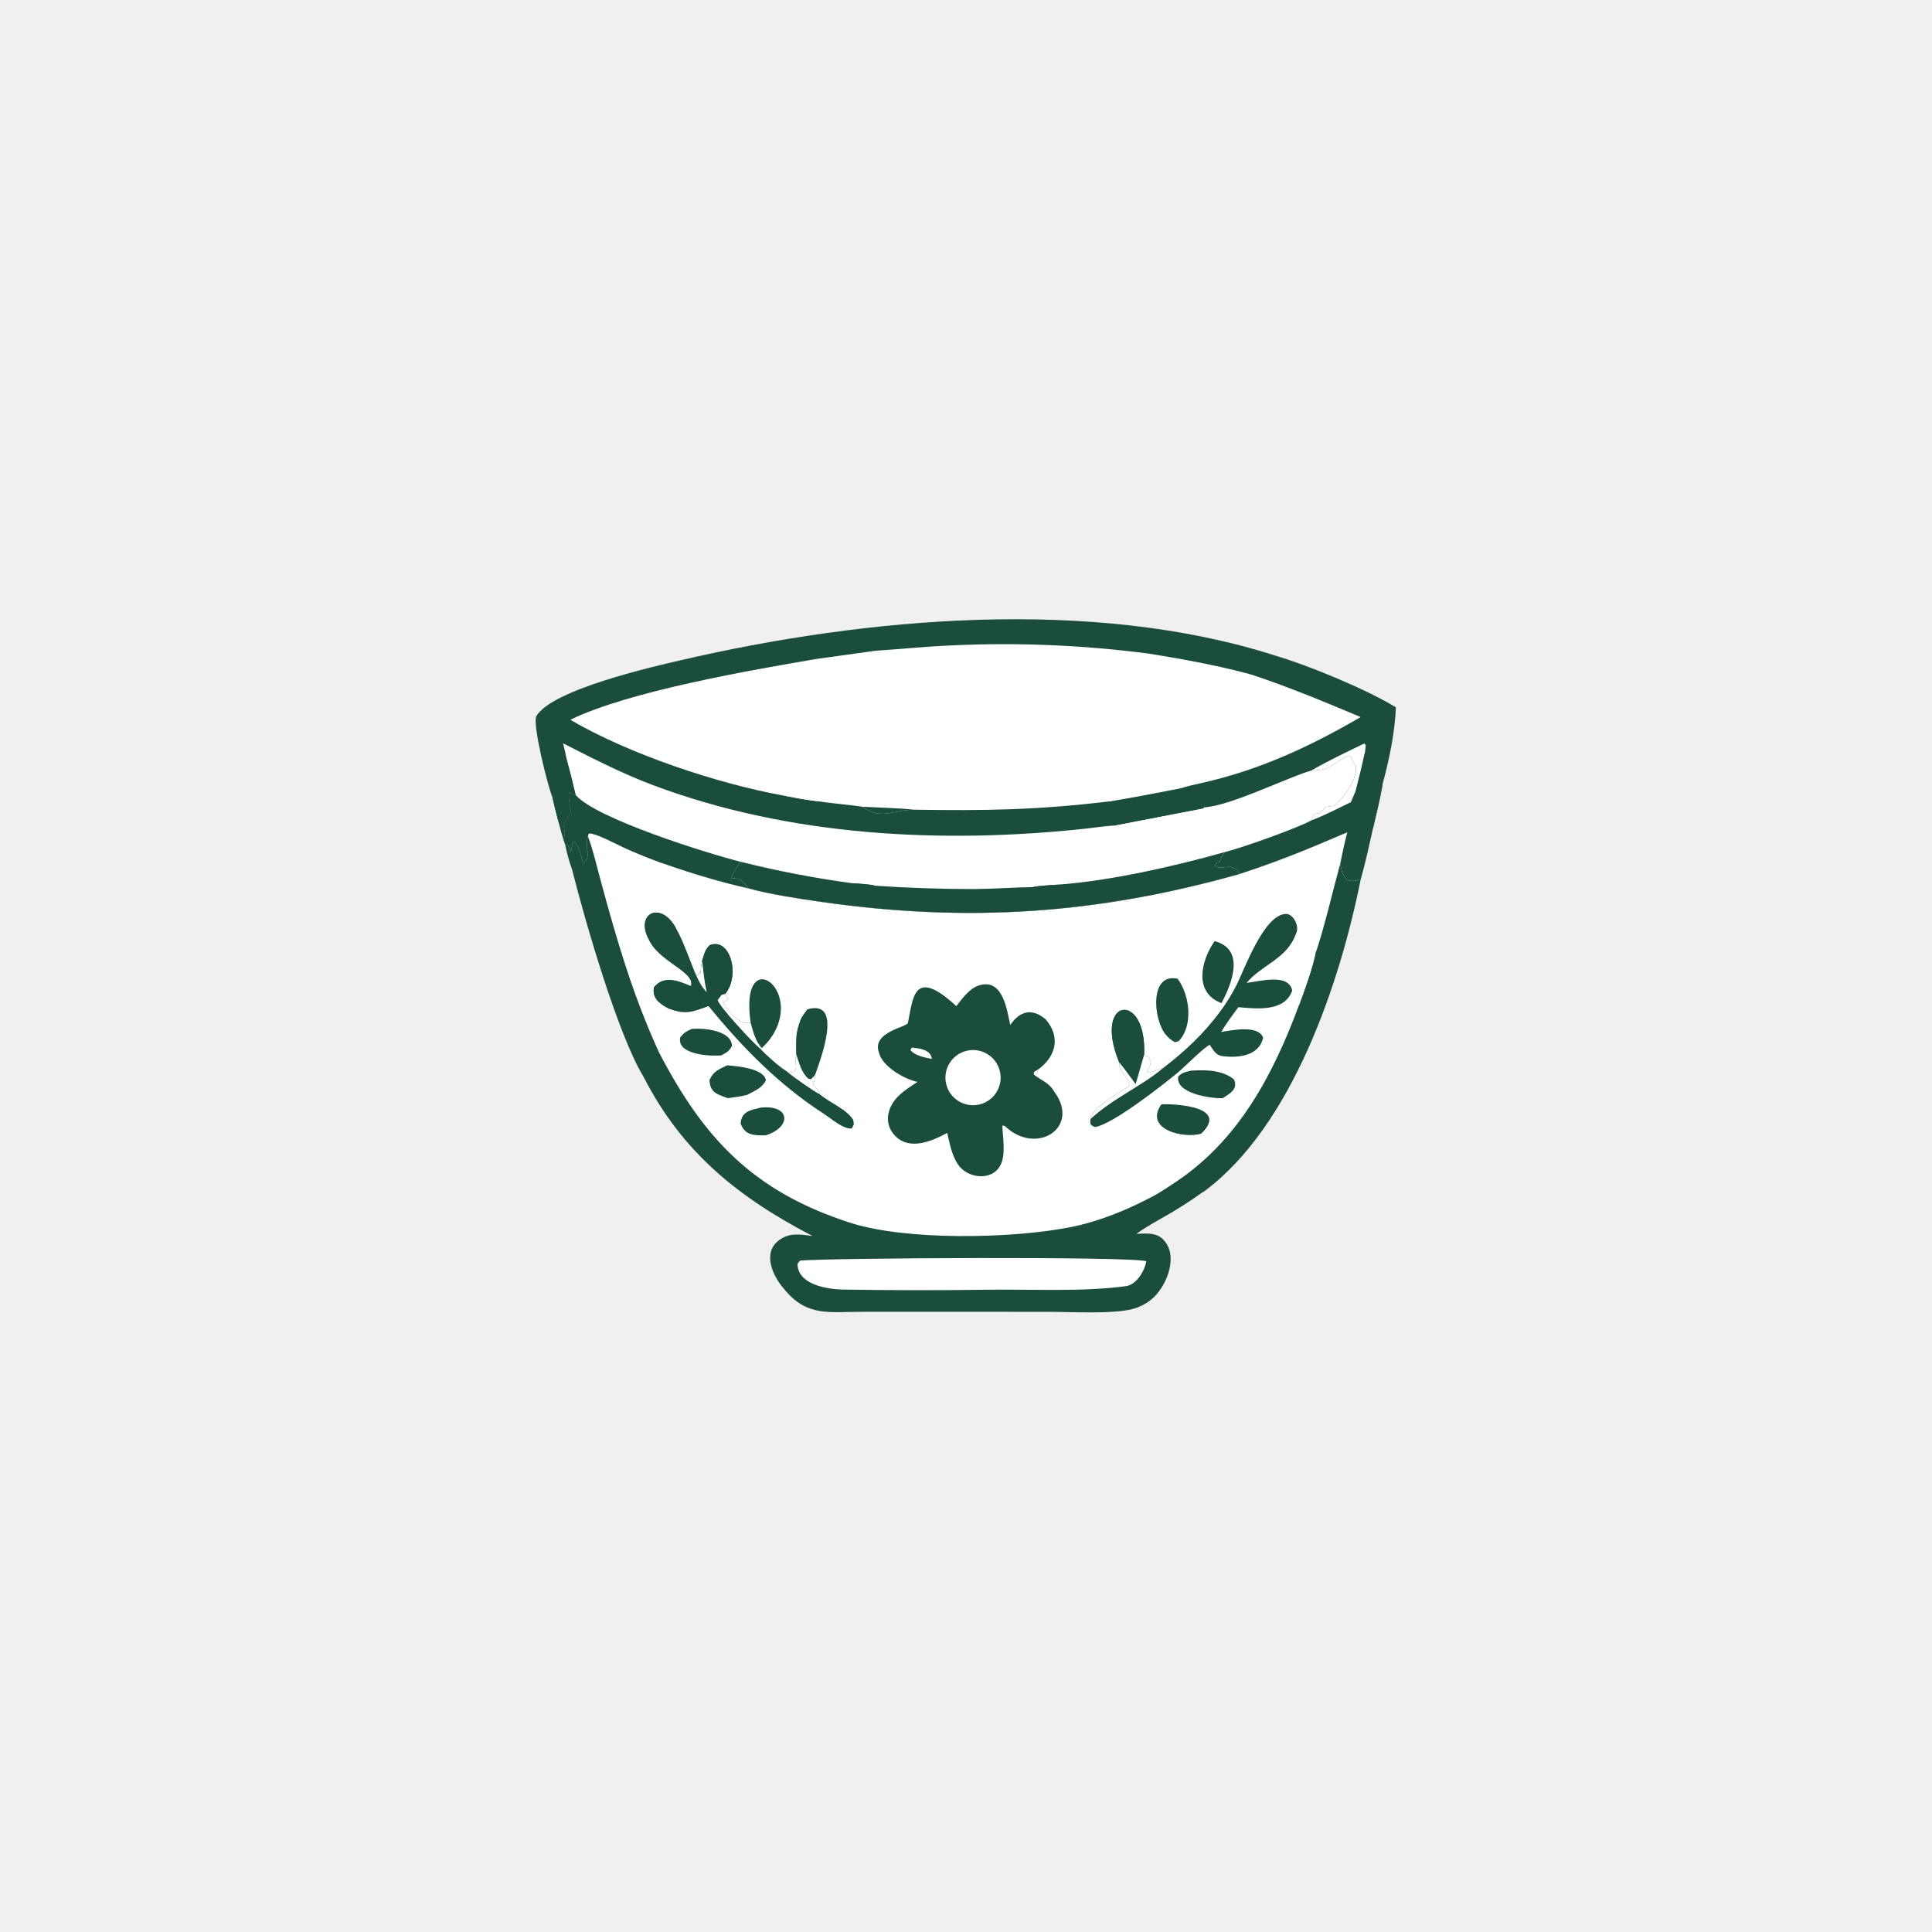
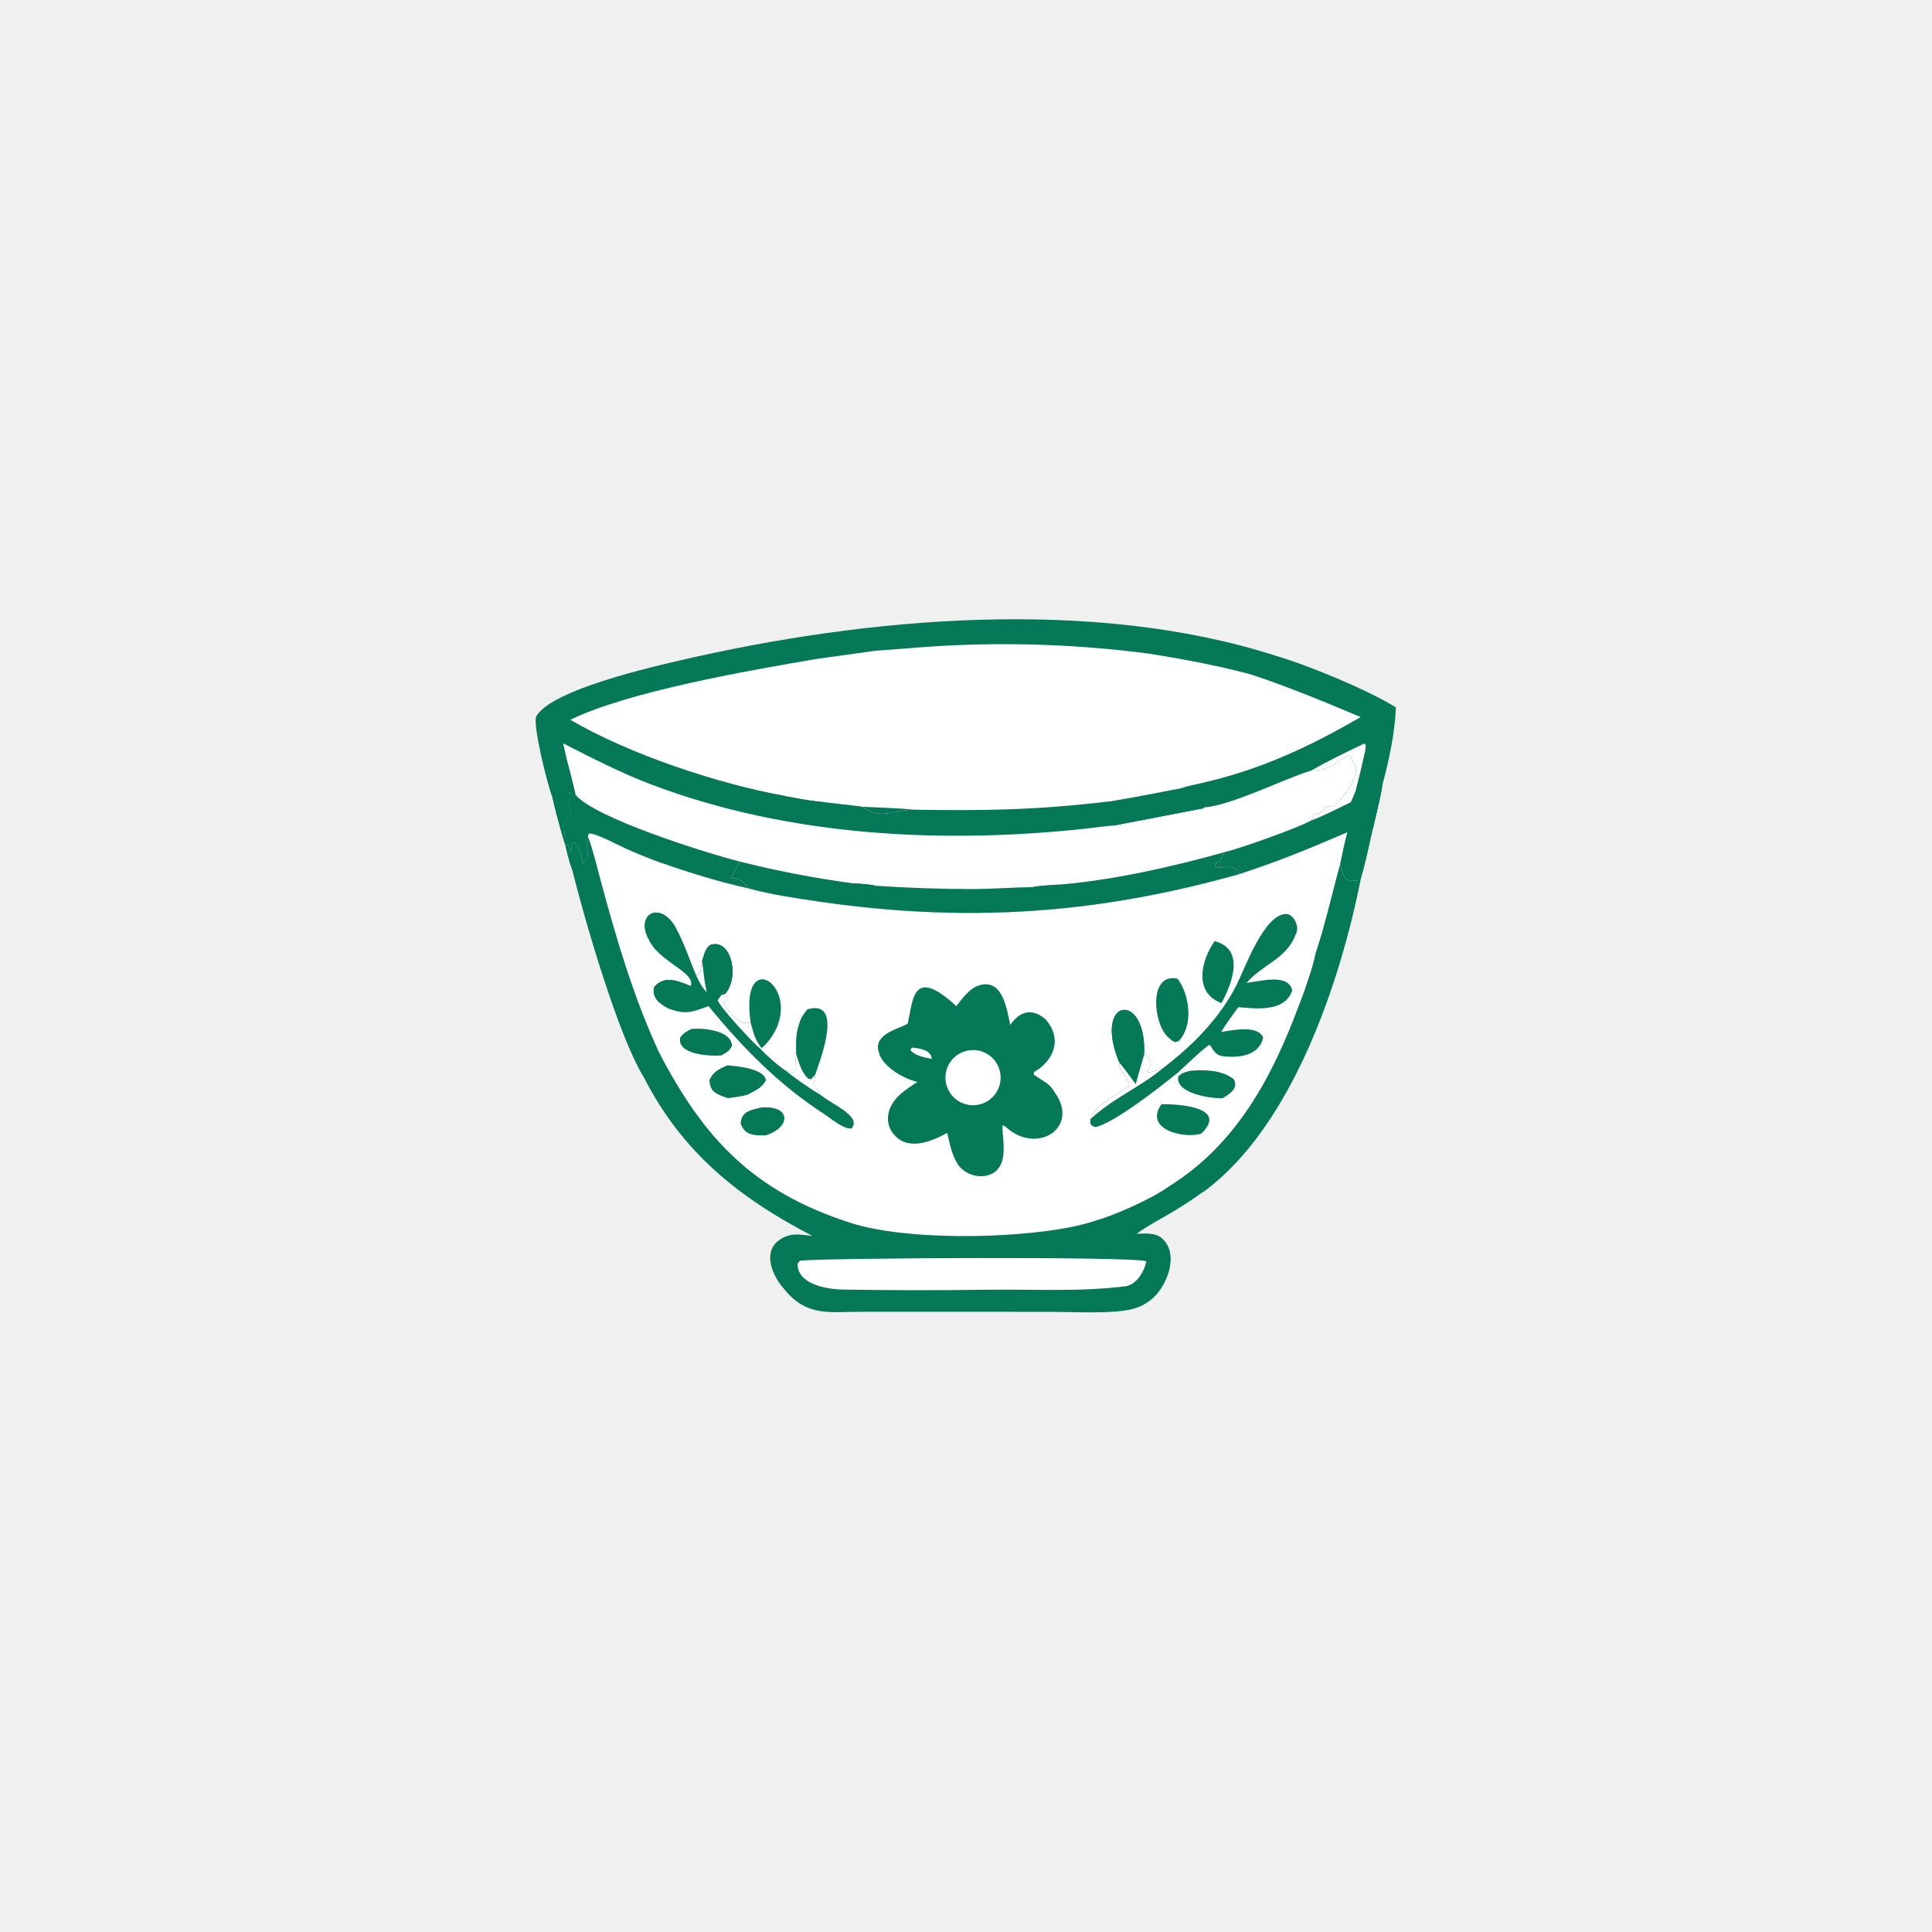
<svg xmlns="http://www.w3.org/2000/svg" width="624" height="624" viewBox="0 0 624 624" fill="none">
  <path d="M178.446 257.618C176.876 253.782 171.858 233.673 173.237 231.302C178.284 222.62 211.879 215.099 219.721 213.275C279.528 199.362 352.835 192.775 411.975 211.773C422.345 214.794 440.93 222.479 450.175 228.053L450.845 228.448C450.555 236.573 448.675 245.414 446.54 253.296C445.83 257.808 444.47 263.118 443.435 267.628C442.2 273.083 441.015 278.758 439.46 284.113C432.845 317.343 417.38 363.543 389.175 384.603C388.78 384.898 388.56 385.018 388.16 385.243C384.84 387.653 382.125 389.358 378.61 391.498C375.04 393.593 370.285 396.133 367.065 398.498C369.905 398.403 373.19 397.993 375.425 400.068C380.81 405.063 377.135 414.658 372.72 418.938C370.76 420.808 368.345 422.138 365.72 422.798C359.48 424.448 346.235 423.718 339.36 423.698L278.587 423.688C267.959 423.653 260.548 425.473 253.175 416.228C249.672 412.303 246.133 404.708 251.495 400.648C255.011 397.988 258.355 398.693 262.416 399.193C238.695 386.878 220.346 372.293 207.847 347.778C199.67 334.473 188.938 297.468 184.835 281.093C183.729 277.888 183.242 276.033 182.509 272.713L182.023 271.243C180.702 266.598 179.495 262.348 178.446 257.618Z" fill="white" />
-   <path d="M178.446 257.618C176.876 253.782 171.858 233.673 173.237 231.302C178.284 222.62 211.879 215.099 219.721 213.275C279.528 199.362 352.835 192.775 411.975 211.773C422.345 214.794 440.93 222.479 450.175 228.053L450.845 228.448C450.555 236.573 448.675 245.414 446.54 253.296C445.83 257.808 444.47 263.118 443.435 267.628C442.2 273.083 441.015 278.758 439.46 284.113L438.87 283.993L438.44 284.363C436.14 284.498 436.515 284.813 434.74 283.913C433.39 281.858 433.415 281.468 432.855 278.998C433.575 275.578 434.245 272.183 435.16 268.808C422.585 274.203 413.45 278.013 400.405 282.273C354.41 295.228 312.64 298.098 264.957 291.248C258.465 290.318 247.981 288.738 241.798 286.923C232.605 284.908 222.571 281.828 213.711 278.698C209.796 277.268 205.932 275.708 202.123 274.018C199.574 272.968 192.395 268.918 190.145 269.203L189.878 270.093C188.67 274.573 191.329 276.278 188.31 278.923C187.827 277.003 187.034 272.508 185.018 271.798C184.807 272.768 184.685 273.388 184.554 274.383L184.454 275.188L183.427 273.018L182.509 272.713L182.023 271.243C180.702 266.598 179.495 262.348 178.446 257.618Z" fill="#1B4D3E" />
+   <path d="M178.446 257.618C176.876 253.782 171.858 233.673 173.237 231.302C178.284 222.62 211.879 215.099 219.721 213.275C279.528 199.362 352.835 192.775 411.975 211.773C422.345 214.794 440.93 222.479 450.175 228.053L450.845 228.448C450.555 236.573 448.675 245.414 446.54 253.296C445.83 257.808 444.47 263.118 443.435 267.628C442.2 273.083 441.015 278.758 439.46 284.113L438.87 283.993L438.44 284.363C436.14 284.498 436.515 284.813 434.74 283.913C433.39 281.858 433.415 281.468 432.855 278.998C433.575 275.578 434.245 272.183 435.16 268.808C422.585 274.203 413.45 278.013 400.405 282.273C354.41 295.228 312.64 298.098 264.957 291.248C258.465 290.318 247.981 288.738 241.798 286.923C232.605 284.908 222.571 281.828 213.711 278.698C209.796 277.268 205.932 275.708 202.123 274.018C199.574 272.968 192.395 268.918 190.145 269.203L189.878 270.093C188.67 274.573 191.329 276.278 188.31 278.923C187.827 277.003 187.034 272.508 185.018 271.798C184.807 272.768 184.685 273.388 184.554 274.383L184.454 275.188L183.427 273.018L182.509 272.713L182.023 271.243C180.702 266.598 179.495 262.348 178.446 257.618Z" fill="#047857" />
  <path d="M183.051 245.378C182.687 243.504 182.344 241.921 181.865 240.074C191.226 244.851 200.832 249.784 210.685 253.499C254.8 270.128 304.31 272.658 350.81 267.618C353.725 267.303 357.335 266.718 360.205 266.638L388.74 261.133L388.815 260.773C397.41 260.333 415.855 251.049 423.58 248.855C430.255 248.941 430.86 245.848 435.84 244.013C437.435 245.65 436.12 245.385 437.88 247.284C438.67 251.445 433.99 257.663 430.94 260.253C427.24 260.808 428.755 260.208 426.06 262.848L425.08 262.568C424.04 263.088 424.175 263.528 423.58 264.948C419.44 267.338 400.725 273.988 395.555 275.213C394.79 276.428 394.375 276.953 393.945 278.353L392.77 278.708L392.46 279.703C394.56 281.333 398.19 278.008 400.405 282.273C354.41 295.228 312.64 298.098 264.957 291.248C258.465 290.318 247.981 288.738 241.798 286.923C232.605 284.908 222.571 281.828 213.711 278.698C209.796 277.268 205.932 275.708 202.123 274.018C199.574 272.968 192.395 268.918 190.145 269.203L189.878 270.093C188.67 274.573 191.329 276.278 188.31 278.923C187.827 277.003 187.034 272.508 185.018 271.798C184.807 272.768 184.685 273.388 184.554 274.383L184.454 275.188L183.427 273.018L182.509 272.713L182.023 271.243C183.254 266.558 180.26 267.913 184.167 262.888C184.666 260.648 183.293 259.103 183.802 255.734C184.484 256.125 185.175 256.448 185.902 256.743C185.028 252.937 184.077 249.147 183.051 245.378Z" fill="white" />
-   <path d="M341.725 285.723C358.455 284.528 379.53 279.753 395.555 275.213C394.79 276.428 394.375 276.953 393.945 278.353L392.77 278.708L392.46 279.703C394.56 281.333 398.19 278.008 400.405 282.273C354.41 295.228 312.64 298.098 264.957 291.248C258.465 290.318 247.981 288.738 241.798 286.923C240.198 284.753 238.825 283.588 236.07 283.588C237.694 279.898 238.183 280.458 239.057 278.293C251.062 281.313 263.23 283.653 275.501 285.293C277.053 285.383 281.313 285.623 282.574 286.063C293.195 286.783 303.835 287.148 314.48 287.153C320.93 287.103 327.36 286.593 333.61 286.523C335.18 286.088 339.85 285.863 341.725 285.723Z" fill="#1B4D3E" />
-   <path d="M333.61 286.523C335.18 286.088 339.85 285.863 341.725 285.723C344.82 287.363 346.065 285.728 349.155 286.168C350.08 286.298 349.665 287.318 351.09 287.918C347.66 289.148 333.62 290.523 330.985 287.688C332.02 287.578 332.805 287.518 333.755 287.078L333.61 286.523Z" fill="#1B4D3E" />
-   <path d="M275.501 285.293C277.053 285.383 281.313 285.623 282.574 286.063C283.952 287.263 286.477 287.468 288.379 287.828L288.395 288.633C285.866 290.618 272 288.378 269.919 286.273L270.46 285.803C272.639 285.913 273.409 285.898 275.501 285.293Z" fill="#1B4D3E" />
-   <path d="M182.023 271.243C183.254 266.558 180.26 267.913 184.167 262.888C184.666 260.648 183.293 259.103 183.802 255.734C184.484 256.125 185.175 256.448 185.902 256.743C192.399 264.368 228.412 275.623 239.057 278.293C238.183 280.458 237.694 279.898 236.07 283.588C238.825 283.588 240.198 284.753 241.798 286.923C232.605 284.908 222.571 281.828 213.711 278.698C209.796 277.268 205.932 275.708 202.123 274.018C199.574 272.968 192.395 268.918 190.145 269.203L189.878 270.093C188.67 274.573 191.329 276.278 188.31 278.923C187.827 277.003 187.034 272.508 185.018 271.798C184.807 272.768 184.685 273.388 184.554 274.383L184.454 275.188L183.427 273.018L182.509 272.713L182.023 271.243Z" fill="#1B4D3E" />
-   <path d="M202.123 274.018C204.344 274.023 209.337 273.443 210.481 274.068L210.771 274.568C211.745 276.213 212.901 277.373 213.711 278.698C209.796 277.268 205.932 275.708 202.123 274.018Z" fill="#1B4D3E" />
+   <path d="M341.725 285.723C358.455 284.528 379.53 279.753 395.555 275.213C394.79 276.428 394.375 276.953 393.945 278.353L392.77 278.708L392.46 279.703C394.56 281.333 398.19 278.008 400.405 282.273C354.41 295.228 312.64 298.098 264.957 291.248C258.465 290.318 247.981 288.738 241.798 286.923C240.198 284.753 238.825 283.588 236.07 283.588C237.694 279.898 238.183 280.458 239.057 278.293C251.062 281.313 263.23 283.653 275.501 285.293C277.053 285.383 281.313 285.623 282.574 286.063C293.195 286.783 303.835 287.148 314.48 287.153C320.93 287.103 327.36 286.593 333.61 286.523C335.18 286.088 339.85 285.863 341.725 285.723Z" fill="#047857" />
+   <path d="M333.61 286.523C335.18 286.088 339.85 285.863 341.725 285.723C344.82 287.363 346.065 285.728 349.155 286.168C350.08 286.298 349.665 287.318 351.09 287.918C347.66 289.148 333.62 290.523 330.985 287.688C332.02 287.578 332.805 287.518 333.755 287.078L333.61 286.523Z" fill="#047857" />
+   <path d="M275.501 285.293C277.053 285.383 281.313 285.623 282.574 286.063C283.952 287.263 286.477 287.468 288.379 287.828L288.395 288.633C285.866 290.618 272 288.378 269.919 286.273L270.46 285.803C272.639 285.913 273.409 285.898 275.501 285.293Z" fill="#047857" />
+   <path d="M182.023 271.243C183.254 266.558 180.26 267.913 184.167 262.888C184.666 260.648 183.293 259.103 183.802 255.734C184.484 256.125 185.175 256.448 185.902 256.743C192.399 264.368 228.412 275.623 239.057 278.293C238.183 280.458 237.694 279.898 236.07 283.588C238.825 283.588 240.198 284.753 241.798 286.923C232.605 284.908 222.571 281.828 213.711 278.698C209.796 277.268 205.932 275.708 202.123 274.018C199.574 272.968 192.395 268.918 190.145 269.203L189.878 270.093C188.67 274.573 191.329 276.278 188.31 278.923C187.827 277.003 187.034 272.508 185.018 271.798C184.807 272.768 184.685 273.388 184.554 274.383L184.454 275.188L183.427 273.018L182.509 272.713L182.023 271.243Z" fill="#047857" />
+   <path d="M202.123 274.018C204.344 274.023 209.337 273.443 210.481 274.068L210.771 274.568C211.745 276.213 212.901 277.373 213.711 278.698C209.796 277.268 205.932 275.708 202.123 274.018Z" fill="#047857" />
  <path d="M360.205 266.638L388.74 261.133C386.505 264.773 364.04 269.508 360.205 266.638Z" fill="white" />
  <path d="M423.58 248.855C428.05 246.18 435.805 242.449 440.63 240.141L441.135 240.675L440.85 243.021C439.965 247.145 438.98 251.247 437.895 255.324L436.315 259.083C432.6 260.878 427.335 263.608 423.58 264.948C424.175 263.528 424.04 263.088 425.08 262.568L426.06 262.848C428.755 260.208 427.24 260.808 430.94 260.253C433.99 257.663 438.67 251.445 437.88 247.284C436.12 245.385 437.435 245.65 435.84 244.013C430.86 245.848 430.255 248.941 423.58 248.855Z" fill="white" />
-   <path d="M178.446 257.618C179.757 258.063 179.444 258.158 180.362 259.693L181.352 259.778C182.32 256.783 179.744 251.859 178.44 248.802L179.658 248.399L181.027 249.167C182.531 248.888 180.08 247.927 183.051 245.378C184.077 249.147 185.028 252.937 185.902 256.743C185.175 256.448 184.484 256.125 183.802 255.734C183.293 259.103 184.666 260.648 184.167 262.888C180.26 267.913 183.254 266.558 182.023 271.243C180.702 266.598 179.495 262.348 178.446 257.618Z" fill="#1B4D3E" />
-   <path d="M440.85 243.021C442.41 247.1 442.81 248.19 443.345 252.439C441.55 253.371 439.685 254.513 437.895 255.324C438.98 251.247 439.965 247.145 440.85 243.021Z" fill="#1B4D3E" />
-   <path d="M444.335 256.643L445.595 253.574L446.54 253.296C445.83 257.808 444.47 263.118 443.435 267.628C440.565 265.203 441.9 258.723 444.335 256.643Z" fill="#1B4D3E" />
+   <path d="M178.446 257.618C179.757 258.063 179.444 258.158 180.362 259.693L181.352 259.778C182.32 256.783 179.744 251.859 178.44 248.802L179.658 248.399L181.027 249.167C182.531 248.888 180.08 247.927 183.051 245.378C184.077 249.147 185.028 252.937 185.902 256.743C185.175 256.448 184.484 256.125 183.802 255.734C183.293 259.103 184.666 260.648 184.167 262.888C180.26 267.913 183.254 266.558 182.023 271.243C180.702 266.598 179.495 262.348 178.446 257.618Z" fill="#047857" />
+   <path d="M440.85 243.021C442.41 247.1 442.81 248.19 443.345 252.439C441.55 253.371 439.685 254.513 437.895 255.324C438.98 251.247 439.965 247.145 440.85 243.021Z" fill="#047857" />
+   <path d="M444.335 256.643L445.595 253.574L446.54 253.296C445.83 257.808 444.47 263.118 443.435 267.628C440.565 265.203 441.9 258.723 444.335 256.643Z" fill="#047857" />
  <path d="M282.747 210.18C290.783 209.663 298.867 208.815 306.89 208.471C328.315 207.442 349.79 208.325 371.06 211.11C375.355 211.838 379.85 212.53 384.11 213.368C390.505 214.554 398.275 216.211 404.555 218C416.16 221.858 428.155 226.827 439.47 231.595C423.02 241.17 406.87 248.676 388.16 252.886C386.69 253.217 383.075 253.975 381.79 254.5C374.195 256.041 366.58 257.463 358.94 258.768L357.95 258.878C334.915 261.623 318.08 261.878 295.245 261.513C288.853 261.483 284.553 265.013 278.498 260.578C277.537 260.288 267.266 259.308 264.797 258.868C260.961 258.483 257.093 257.698 253.294 256.998C231.816 253.145 203.074 243.547 184.204 232.469C203.157 223.232 242.327 216.486 263.528 212.857L282.747 210.18Z" fill="white" />
  <path d="M253.294 256.998C257.527 255.91 264.233 251.861 264.797 258.868C260.961 258.483 257.093 257.698 253.294 256.998Z" fill="white" />
  <path d="M357.95 258.878C355.98 256.048 352.89 258.398 348.735 256.758L348.615 255.986C351.13 254.674 355.77 254.977 358.345 256.178C359.31 257.673 359.06 256.853 358.94 258.768L357.95 258.878Z" fill="white" />
-   <path d="M278.498 260.578C283.381 260.833 290.559 260.998 295.245 261.513C288.853 261.483 284.553 265.013 278.498 260.578Z" fill="#1B4D3E" />
-   <path d="M189.878 270.093C191.558 274.518 192.823 280.028 194.078 284.673C199.25 303.803 204.522 321.773 212.823 339.843C227.317 367.778 243.309 384.758 274.36 394.858C292.453 400.748 326.485 400.083 345.37 396.423C354.705 394.613 363.485 391.023 371.855 386.658C372.255 386.448 372.65 386.238 373.045 386.018C375.405 384.678 377.59 383.193 379.85 381.698C400.265 368.038 411.305 346.823 419.57 324.588C421.475 319.438 423.79 313.118 424.9 307.778C427.17 301.838 430.915 286.003 432.855 278.998C433.415 281.468 433.39 281.858 434.74 283.913C436.515 284.813 436.14 284.498 438.44 284.363L438.87 283.993L439.46 284.113C432.845 317.343 417.38 363.543 389.175 384.603C388.78 384.898 388.56 385.018 388.16 385.243C384.84 387.653 382.125 389.358 378.61 391.498C375.04 393.593 370.285 396.133 367.065 398.498C369.905 398.403 373.19 397.993 375.425 400.068C380.81 405.063 377.135 414.658 372.72 418.938C370.76 420.808 368.345 422.138 365.72 422.798C359.48 424.448 346.235 423.718 339.36 423.698L278.587 423.688C267.959 423.653 260.548 425.473 253.175 416.228C249.672 412.303 246.133 404.708 251.495 400.648C255.011 397.988 258.355 398.693 262.416 399.193C238.695 386.878 220.346 372.293 207.847 347.778C199.67 334.473 188.938 297.468 184.835 281.093C183.729 277.888 183.242 276.033 182.509 272.713L183.427 273.018L184.454 275.188L184.554 274.383C184.685 273.388 184.807 272.768 185.018 271.798C187.034 272.508 187.827 277.003 188.31 278.923C191.329 276.278 188.67 274.573 189.878 270.093Z" fill="#1B4D3E" />
+   <path d="M278.498 260.578C283.381 260.833 290.559 260.998 295.245 261.513C288.853 261.483 284.553 265.013 278.498 260.578Z" fill="#047857" />
+   <path d="M189.878 270.093C191.558 274.518 192.823 280.028 194.078 284.673C199.25 303.803 204.522 321.773 212.823 339.843C227.317 367.778 243.309 384.758 274.36 394.858C292.453 400.748 326.485 400.083 345.37 396.423C354.705 394.613 363.485 391.023 371.855 386.658C372.255 386.448 372.65 386.238 373.045 386.018C375.405 384.678 377.59 383.193 379.85 381.698C400.265 368.038 411.305 346.823 419.57 324.588C421.475 319.438 423.79 313.118 424.9 307.778C427.17 301.838 430.915 286.003 432.855 278.998C433.415 281.468 433.39 281.858 434.74 283.913C436.515 284.813 436.14 284.498 438.44 284.363L438.87 283.993L439.46 284.113C432.845 317.343 417.38 363.543 389.175 384.603C388.78 384.898 388.56 385.018 388.16 385.243C384.84 387.653 382.125 389.358 378.61 391.498C375.04 393.593 370.285 396.133 367.065 398.498C369.905 398.403 373.19 397.993 375.425 400.068C380.81 405.063 377.135 414.658 372.72 418.938C370.76 420.808 368.345 422.138 365.72 422.798C359.48 424.448 346.235 423.718 339.36 423.698L278.587 423.688C267.959 423.653 260.548 425.473 253.175 416.228C249.672 412.303 246.133 404.708 251.495 400.648C255.011 397.988 258.355 398.693 262.416 399.193C238.695 386.878 220.346 372.293 207.847 347.778C199.67 334.473 188.938 297.468 184.835 281.093C183.729 277.888 183.242 276.033 182.509 272.713L183.427 273.018L184.454 275.188L184.554 274.383C184.685 273.388 184.807 272.768 185.018 271.798C187.034 272.508 187.827 277.003 188.31 278.923C191.329 276.278 188.67 274.573 189.878 270.093Z" fill="#047857" />
  <path d="M258.423 407.153C267.563 406.283 365.135 405.738 370.235 407.353C369.675 410.533 367.045 414.978 363.58 415.423C348.865 417.318 333.54 416.348 318.665 416.558C303.125 416.773 287.45 416.763 271.913 416.498C267.734 416.373 258.311 415.178 257.628 408.898C257.515 407.863 257.742 408.023 258.423 407.153Z" fill="white" />
-   <path d="M194.566 296.938C194.823 297.338 194.623 297.138 195.322 297.318L196.003 297.068C196.838 298.583 197.615 303.383 196.772 304.938C193.616 303.073 192.567 301.853 192.923 298.243C193.987 297.813 193.821 297.813 194.566 296.938Z" fill="#1B4D3E" />
+   <path d="M194.566 296.938C194.823 297.338 194.623 297.138 195.322 297.318L196.003 297.068C196.838 298.583 197.615 303.383 196.772 304.938C193.616 303.073 192.567 301.853 192.923 298.243C193.987 297.813 193.821 297.813 194.566 296.938Z" fill="#047857" />
  <path d="M424.9 307.778C423.79 313.118 421.475 319.438 419.57 324.588L418.98 323.368C420.38 319.263 419.61 312.503 421.44 310.418C422.375 310.818 421.88 310.683 422.92 310.813C423.69 309.253 423.685 309.088 424.9 307.778Z" fill="white" />
-   <path d="M308.875 324.963C310.815 322.468 313.13 319.208 316.235 318.253C323.925 315.893 325.23 326.143 326.275 331.038C326.51 330.718 326.755 330.408 327 330.098C330.21 326.093 333.985 326.003 337.77 329.268C342.435 334.748 341.235 340.753 335.765 345.093L333.91 346.298L333.92 347.078C336.495 349.078 338.83 349.643 340.53 352.638C349.105 364.183 334.705 373.468 324.505 363.658L323.735 363.523C323.85 367.338 324.95 372.888 323.105 376.378C320.295 381.683 312.21 380.578 309.295 375.928C307.295 372.738 306.78 369.448 305.93 365.908C300.655 368.798 292.87 372.038 288.303 365.888C286.957 364.083 286.471 361.773 286.972 359.578C288.062 354.593 292.428 352.018 296.322 349.433C291.868 348.483 284.854 344.358 283.868 339.903C281.518 333.278 292.943 331.763 293.238 330.388C294.921 322.538 294.912 312.068 308.875 324.963Z" fill="#1B4D3E" />
+   <path d="M308.875 324.963C310.815 322.468 313.13 319.208 316.235 318.253C323.925 315.893 325.23 326.143 326.275 331.038C326.51 330.718 326.755 330.408 327 330.098C330.21 326.093 333.985 326.003 337.77 329.268C342.435 334.748 341.235 340.753 335.765 345.093L333.91 346.298L333.92 347.078C336.495 349.078 338.83 349.643 340.53 352.638C349.105 364.183 334.705 373.468 324.505 363.658L323.735 363.523C323.85 367.338 324.95 372.888 323.105 376.378C320.295 381.683 312.21 380.578 309.295 375.928C307.295 372.738 306.78 369.448 305.93 365.908C300.655 368.798 292.87 372.038 288.303 365.888C286.957 364.083 286.471 361.773 286.972 359.578C288.062 354.593 292.428 352.018 296.322 349.433C291.868 348.483 284.854 344.358 283.868 339.903C281.518 333.278 292.943 331.763 293.238 330.388C294.921 322.538 294.912 312.068 308.875 324.963Z" fill="#047857" />
  <path d="M311.93 339.458C316.715 338.153 321.64 341.003 322.895 345.803C324.15 350.598 321.25 355.493 316.44 356.698C311.7 357.888 306.885 355.038 305.65 350.308C304.415 345.583 307.215 340.738 311.93 339.458Z" fill="white" />
-   <path d="M329.88 337.003L331.975 335.943L332.735 336.208C332.325 338.258 331.395 338.808 329.755 339.928C327.68 340.853 328.67 340.828 326.73 340.393L327.12 340.853L326.425 340.698C327.045 339.283 328.665 338.078 329.88 337.003Z" fill="#1B4D3E" />
+   <path d="M329.88 337.003L331.975 335.943L332.735 336.208C332.325 338.258 331.395 338.808 329.755 339.928C327.68 340.853 328.67 340.828 326.73 340.393L327.12 340.853L326.425 340.698C327.045 339.283 328.665 338.078 329.88 337.003Z" fill="#047857" />
  <path d="M294.503 338.348C297.07 338.613 300.655 339.008 300.955 342.008C298.646 341.538 295.563 341.018 294.043 339.138L294.503 338.348Z" fill="white" />
-   <path d="M326.575 356.143C330.065 356.058 332.84 356.968 334.835 359.908C331.455 359.838 329.08 358.268 326.575 356.143Z" fill="#1B4D3E" />
-   <path d="M302.385 356.503L303.335 356.788C302.65 358.858 299.876 359.968 297.882 361.003L296.778 360.908L296.764 360.258C298.152 358.853 300.62 357.553 302.385 356.503Z" fill="#1B4D3E" />
-   <path d="M317.72 325.928L318.415 326.458C319.225 328.573 319.135 329.588 319.265 331.898C317.755 330.093 318.065 328.633 317.72 325.928Z" fill="#1B4D3E" />
-   <path d="M375.71 344.923C382.69 339.583 388.925 333.748 394.135 326.633C396.13 323.943 397.89 321.088 399.4 318.103C401.965 313.023 408.195 295.408 415.305 295.178C417.78 295.098 419.84 299.378 418.595 301.503C415.715 309.738 407.715 311.413 402.62 317.458C406.945 316.943 416.18 314.268 417.365 319.918C414.95 326.943 405.69 325.793 399.97 325.298C397.845 328.133 396.275 330.318 394.4 333.308C397.9 332.723 406.51 330.963 407.965 335.183C406.675 341.033 399.965 341.768 394.915 341.123C392.625 340.833 391.97 339.238 390.71 337.438C388.47 338.618 382.545 344.673 380.285 346.533C375.545 350.433 359.085 363.363 353.625 364.008C352.215 363.398 351.975 363.168 352.23 361.423C352.83 357.693 361.415 352.883 364.7 350.783C365.185 348.673 361.26 346.048 361.475 343.108C352.79 321.998 370.555 319.938 369.515 340.693C371.4 341.743 370.72 341.023 371.69 342.888C371.445 344.638 371.35 344.608 370.385 346.013L370.87 346.448C373.28 346.013 373.74 345.368 375.71 344.923Z" fill="#1B4D3E" />
-   <path d="M361.475 343.108C352.79 321.998 370.555 319.938 369.515 340.693L366.8 350.158C365.08 347.828 363.305 345.333 361.475 343.108Z" fill="#1B4D3E" />
+   <path d="M326.575 356.143C330.065 356.058 332.84 356.968 334.835 359.908C331.455 359.838 329.08 358.268 326.575 356.143Z" fill="#047857" />
+   <path d="M302.385 356.503L303.335 356.788C302.65 358.858 299.876 359.968 297.882 361.003L296.778 360.908L296.764 360.258C298.152 358.853 300.62 357.553 302.385 356.503Z" fill="#047857" />
+   <path d="M317.72 325.928L318.415 326.458C319.225 328.573 319.135 329.588 319.265 331.898C317.755 330.093 318.065 328.633 317.72 325.928Z" fill="#047857" />
+   <path d="M375.71 344.923C382.69 339.583 388.925 333.748 394.135 326.633C396.13 323.943 397.89 321.088 399.4 318.103C401.965 313.023 408.195 295.408 415.305 295.178C417.78 295.098 419.84 299.378 418.595 301.503C415.715 309.738 407.715 311.413 402.62 317.458C406.945 316.943 416.18 314.268 417.365 319.918C414.95 326.943 405.69 325.793 399.97 325.298C397.845 328.133 396.275 330.318 394.4 333.308C397.9 332.723 406.51 330.963 407.965 335.183C406.675 341.033 399.965 341.768 394.915 341.123C392.625 340.833 391.97 339.238 390.71 337.438C388.47 338.618 382.545 344.673 380.285 346.533C375.545 350.433 359.085 363.363 353.625 364.008C352.215 363.398 351.975 363.168 352.23 361.423C352.83 357.693 361.415 352.883 364.7 350.783C365.185 348.673 361.26 346.048 361.475 343.108C352.79 321.998 370.555 319.938 369.515 340.693C371.4 341.743 370.72 341.023 371.69 342.888C371.445 344.638 371.35 344.608 370.385 346.013L370.87 346.448C373.28 346.013 373.74 345.368 375.71 344.923Z" fill="#047857" />
+   <path d="M361.475 343.108C352.79 321.998 370.555 319.938 369.515 340.693L366.8 350.158C365.08 347.828 363.305 345.333 361.475 343.108Z" fill="#047857" />
  <path d="M366.8 350.158L369.515 340.693C371.4 341.743 370.72 341.023 371.69 342.888C371.445 344.638 371.35 344.608 370.385 346.013L370.87 346.448C373.28 346.013 373.74 345.368 375.71 344.923C368.575 350.938 359.35 354.783 352.23 361.423C352.83 357.693 361.415 352.883 364.7 350.783C365.185 348.673 361.26 346.048 361.475 343.108C363.305 345.333 365.08 347.828 366.8 350.158Z" fill="white" />
-   <path d="M209.378 303.093C205.171 294.768 213.77 290.858 218.461 300.083C220.565 303.568 223.104 311.013 224.916 315.188L226.287 313.973C226.411 312.518 226.513 311.773 226.77 310.378C227.44 308.223 227.635 306.853 229.187 305.288C235.782 302.623 239.192 314.843 234.266 320.988L235.176 322.863L234.873 323.098L234.891 322.863C233.973 323.623 234.459 323.383 233.483 323.673C235.422 326.868 236.682 328.428 239.978 330.288C240.798 330.308 241.64 330.353 242.455 330.298C243.321 333.368 243.908 335.998 246.022 338.503L245.341 338.523C247.352 340.638 251.323 344.273 253.77 345.808C255.71 346.438 254.897 346.558 256.543 346.153L257.126 345.093C256.994 343.668 256.906 342.813 257.039 341.373L257.136 340.398C258.125 343.248 258.862 346.478 261.114 348.398L261.956 348.543L263.292 347.088C263.16 348.448 263.134 348.953 262.548 350.183L262.916 350.598C263.843 351.663 264.388 352.103 264.775 353.458C268.425 356.403 273.456 358.263 275.584 361.733C275.807 363.638 275.96 362.758 275.093 364.483C272.449 364.798 268.267 361.153 266.071 359.733C251.53 350.333 239.751 338.298 228.856 324.953C223.573 326.868 221.396 327.828 215.994 325.758C213.103 324.198 210.571 322.443 211.223 318.913C214.421 314.833 219.1 316.838 223.106 318.493C224.695 313.808 212.474 310.678 209.378 303.093Z" fill="#1B4D3E" />
-   <path d="M226.77 310.378C227.44 308.223 227.635 306.853 229.187 305.288C235.782 302.623 239.192 314.843 234.266 320.988L233.028 321.358C230.393 321.218 230.722 322.763 228.598 322.208L228.267 320.493C226.487 318.523 226.086 317.533 224.916 315.188L226.287 313.973C226.411 312.518 226.513 311.773 226.77 310.378Z" fill="#1B4D3E" />
+   <path d="M209.378 303.093C205.171 294.768 213.77 290.858 218.461 300.083C220.565 303.568 223.104 311.013 224.916 315.188L226.287 313.973C226.411 312.518 226.513 311.773 226.77 310.378C227.44 308.223 227.635 306.853 229.187 305.288C235.782 302.623 239.192 314.843 234.266 320.988L235.176 322.863L234.873 323.098L234.891 322.863C233.973 323.623 234.459 323.383 233.483 323.673C235.422 326.868 236.682 328.428 239.978 330.288C240.798 330.308 241.64 330.353 242.455 330.298C243.321 333.368 243.908 335.998 246.022 338.503L245.341 338.523C247.352 340.638 251.323 344.273 253.77 345.808C255.71 346.438 254.897 346.558 256.543 346.153L257.126 345.093C256.994 343.668 256.906 342.813 257.039 341.373L257.136 340.398C258.125 343.248 258.862 346.478 261.114 348.398L261.956 348.543L263.292 347.088C263.16 348.448 263.134 348.953 262.548 350.183L262.916 350.598C263.843 351.663 264.388 352.103 264.775 353.458C268.425 356.403 273.456 358.263 275.584 361.733C275.807 363.638 275.96 362.758 275.093 364.483C272.449 364.798 268.267 361.153 266.071 359.733C251.53 350.333 239.751 338.298 228.856 324.953C223.573 326.868 221.396 327.828 215.994 325.758C213.103 324.198 210.571 322.443 211.223 318.913C214.421 314.833 219.1 316.838 223.106 318.493C224.695 313.808 212.474 310.678 209.378 303.093Z" fill="#047857" />
+   <path d="M226.77 310.378C227.44 308.223 227.635 306.853 229.187 305.288C235.782 302.623 239.192 314.843 234.266 320.988L233.028 321.358C230.393 321.218 230.722 322.763 228.598 322.208L228.267 320.493C226.487 318.523 226.086 317.533 224.916 315.188L226.287 313.973C226.411 312.518 226.513 311.773 226.77 310.378Z" fill="#047857" />
  <path d="M224.916 315.188L226.287 313.973C226.411 312.518 226.513 311.773 226.77 310.378C227.174 313.738 227.521 317.203 228.267 320.493C226.487 318.523 226.086 317.533 224.916 315.188Z" fill="white" />
-   <path d="M209.378 303.093C205.171 294.768 213.77 290.858 218.461 300.083C218.263 303.283 219.801 307.448 221.456 310.153C221.304 311.318 221.587 310.993 220.934 311.503C216.542 310.928 212.21 303.723 209.378 303.093Z" fill="#1B4D3E" />
-   <path d="M215.994 325.758C213.103 324.198 210.571 322.443 211.223 318.913C214.421 314.833 219.1 316.838 223.106 318.493C225.024 319.508 224.978 319.413 226.289 321.103C226.435 322.848 226.619 322.028 225.515 323.593C220.538 326.308 220.421 324.948 215.994 325.758Z" fill="#1B4D3E" />
+   <path d="M209.378 303.093C205.171 294.768 213.77 290.858 218.461 300.083C218.263 303.283 219.801 307.448 221.456 310.153C221.304 311.318 221.587 310.993 220.934 311.503C216.542 310.928 212.21 303.723 209.378 303.093Z" fill="#047857" />
+   <path d="M215.994 325.758C213.103 324.198 210.571 322.443 211.223 318.913C214.421 314.833 219.1 316.838 223.106 318.493C225.024 319.508 224.978 319.413 226.289 321.103C226.435 322.848 226.619 322.028 225.515 323.593C220.538 326.308 220.421 324.948 215.994 325.758Z" fill="#047857" />
  <path d="M233.028 321.358L234.266 320.988L235.176 322.863L234.873 323.098L234.891 322.863C233.973 323.623 234.459 323.383 233.483 323.673C235.422 326.868 236.682 328.428 239.978 330.288C240.798 330.308 241.64 330.353 242.455 330.298C243.321 333.368 243.908 335.998 246.022 338.503L245.341 338.523C243.354 336.983 232.398 325.203 231.782 323.018L233.028 321.358Z" fill="white" />
  <path d="M257.136 340.398C258.125 343.248 258.862 346.478 261.114 348.398L261.956 348.543L263.292 347.088C263.16 348.448 263.134 348.953 262.548 350.183L262.916 350.598C263.843 351.663 264.388 352.103 264.775 353.458C261.927 351.913 256.258 347.843 253.77 345.808C255.71 346.438 254.897 346.558 256.543 346.153L257.126 345.093C256.994 343.668 256.906 342.813 257.039 341.373L257.136 340.398Z" fill="white" />
-   <path d="M260.817 325.988C272.702 322.538 264.737 342.898 263.292 347.088L261.956 348.543L261.114 348.398C258.862 346.478 258.125 343.248 257.136 340.398C257.129 336.198 256.881 333.573 258.494 329.628C259.11 328.118 259.851 327.323 260.817 325.988Z" fill="#1B4D3E" />
-   <path d="M260.817 325.988C264.084 327.623 268.003 330.118 265.641 334.478C264.714 333.698 264.158 333.163 263.304 332.303L262.845 332.333C261.222 336.088 264.421 339.983 261.675 346.133L261.438 346.208C261.427 344.568 261.37 344.448 261.796 342.798C259.191 340.783 260.262 343.563 258.425 340.928C258.352 338.248 258.758 331.348 258.494 329.628C259.11 328.118 259.851 327.323 260.817 325.988Z" fill="#1B4D3E" />
-   <path d="M242.455 330.298C239.015 306.778 256.555 316.968 251.192 331.103C250.085 333.948 248.312 336.483 246.022 338.503C243.908 335.998 243.321 333.368 242.455 330.298Z" fill="#1B4D3E" />
-   <path d="M243.897 327.143C243.672 325.393 243.438 324.533 243.925 322.858L244.498 322.718C246.082 323.893 245.993 323.868 247 325.603L247.904 326.588C246.897 329.878 247.433 333.448 246.386 335.888C243.602 334.948 243.57 329.578 243.897 327.143Z" fill="#1B4D3E" />
-   <path d="M379.455 336.613C378.25 335.963 377.19 335.063 376.35 333.978C372.34 328.728 371.405 314.058 380.365 316.128C384.315 321.493 385.465 331.188 380.725 336.248L379.455 336.613Z" fill="#1B4D3E" />
-   <path d="M392.295 303.968C402.245 306.568 397.935 317.608 394.51 323.988C385.435 320.598 387.895 310.258 392.295 303.968Z" fill="#1B4D3E" />
-   <path d="M234.851 344.083C238.219 344.348 246.767 345.113 247.366 348.888C246.219 351.358 243.743 352.338 241.332 353.613C239.556 354.128 236.963 354.408 235.065 354.688C231.622 353.438 229.269 352.858 229.164 348.808C230.411 346.023 232.087 345.423 234.851 344.083Z" fill="#1B4D3E" />
-   <path d="M375.115 356.663C380.395 356.498 396.94 357.528 387.99 366.133C382.7 367.868 369.28 364.938 375.115 356.663Z" fill="#1B4D3E" />
-   <path d="M375.475 357.793C377.065 357.783 378.655 357.783 380.24 357.788C385.505 357.763 384.56 358.833 388.59 361.243L388.25 362.008C386.595 362.633 386.57 362.828 385.63 364.208C384.09 363.843 384.4 363.828 383.14 362.793C380.16 363.448 376.645 363.893 374.84 360.968C374.745 359.253 374.765 359.373 375.475 357.793Z" fill="#1B4D3E" />
-   <path d="M384.63 345.808C389.275 345.488 394.835 345.563 398.565 348.648C399.905 351.753 397.365 353.098 394.955 354.678C391.035 354.888 379.47 353.098 380.56 347.653C381.99 346.328 382.755 346.298 384.63 345.808Z" fill="#1B4D3E" />
-   <path d="M223.412 332.313C227.272 331.978 236.285 332.768 236.42 337.833C235.381 339.658 234.886 339.758 232.994 340.873C229.314 341.208 218.427 340.653 219.715 335.013C221.157 333.333 221.367 333.318 223.412 332.313Z" fill="#1B4D3E" />
-   <path d="M245.779 357.723C255.461 356.818 255.654 364.108 247.293 366.693C243.703 366.708 240.592 366.823 239.22 362.883C239.439 358.873 242.605 358.503 245.779 357.723Z" fill="#1B4D3E" />
+   <path d="M260.817 325.988C272.702 322.538 264.737 342.898 263.292 347.088L261.956 348.543L261.114 348.398C258.862 346.478 258.125 343.248 257.136 340.398C257.129 336.198 256.881 333.573 258.494 329.628C259.11 328.118 259.851 327.323 260.817 325.988Z" fill="#047857" />
+   <path d="M260.817 325.988C264.084 327.623 268.003 330.118 265.641 334.478C264.714 333.698 264.158 333.163 263.304 332.303L262.845 332.333C261.222 336.088 264.421 339.983 261.675 346.133L261.438 346.208C261.427 344.568 261.37 344.448 261.796 342.798C259.191 340.783 260.262 343.563 258.425 340.928C258.352 338.248 258.758 331.348 258.494 329.628C259.11 328.118 259.851 327.323 260.817 325.988Z" fill="#047857" />
+   <path d="M242.455 330.298C239.015 306.778 256.555 316.968 251.192 331.103C250.085 333.948 248.312 336.483 246.022 338.503C243.908 335.998 243.321 333.368 242.455 330.298Z" fill="#047857" />
+   <path d="M243.897 327.143C243.672 325.393 243.438 324.533 243.925 322.858L244.498 322.718C246.082 323.893 245.993 323.868 247 325.603L247.904 326.588C246.897 329.878 247.433 333.448 246.386 335.888C243.602 334.948 243.57 329.578 243.897 327.143Z" fill="#047857" />
+   <path d="M379.455 336.613C378.25 335.963 377.19 335.063 376.35 333.978C372.34 328.728 371.405 314.058 380.365 316.128C384.315 321.493 385.465 331.188 380.725 336.248L379.455 336.613Z" fill="#047857" />
+   <path d="M392.295 303.968C402.245 306.568 397.935 317.608 394.51 323.988C385.435 320.598 387.895 310.258 392.295 303.968Z" fill="#047857" />
+   <path d="M234.851 344.083C238.219 344.348 246.767 345.113 247.366 348.888C246.219 351.358 243.743 352.338 241.332 353.613C239.556 354.128 236.963 354.408 235.065 354.688C231.622 353.438 229.269 352.858 229.164 348.808C230.411 346.023 232.087 345.423 234.851 344.083Z" fill="#047857" />
+   <path d="M375.115 356.663C380.395 356.498 396.94 357.528 387.99 366.133C382.7 367.868 369.28 364.938 375.115 356.663Z" fill="#047857" />
+   <path d="M375.475 357.793C377.065 357.783 378.655 357.783 380.24 357.788C385.505 357.763 384.56 358.833 388.59 361.243L388.25 362.008C386.595 362.633 386.57 362.828 385.63 364.208C384.09 363.843 384.4 363.828 383.14 362.793C380.16 363.448 376.645 363.893 374.84 360.968C374.745 359.253 374.765 359.373 375.475 357.793Z" fill="#047857" />
+   <path d="M384.63 345.808C389.275 345.488 394.835 345.563 398.565 348.648C399.905 351.753 397.365 353.098 394.955 354.678C391.035 354.888 379.47 353.098 380.56 347.653C381.99 346.328 382.755 346.298 384.63 345.808Z" fill="#047857" />
+   <path d="M223.412 332.313C227.272 331.978 236.285 332.768 236.42 337.833C235.381 339.658 234.886 339.758 232.994 340.873C229.314 341.208 218.427 340.653 219.715 335.013C221.157 333.333 221.367 333.318 223.412 332.313Z" fill="#047857" />
+   <path d="M245.779 357.723C255.461 356.818 255.654 364.108 247.293 366.693C243.703 366.708 240.592 366.823 239.22 362.883C239.439 358.873 242.605 358.503 245.779 357.723Z" fill="#047857" />
</svg>
